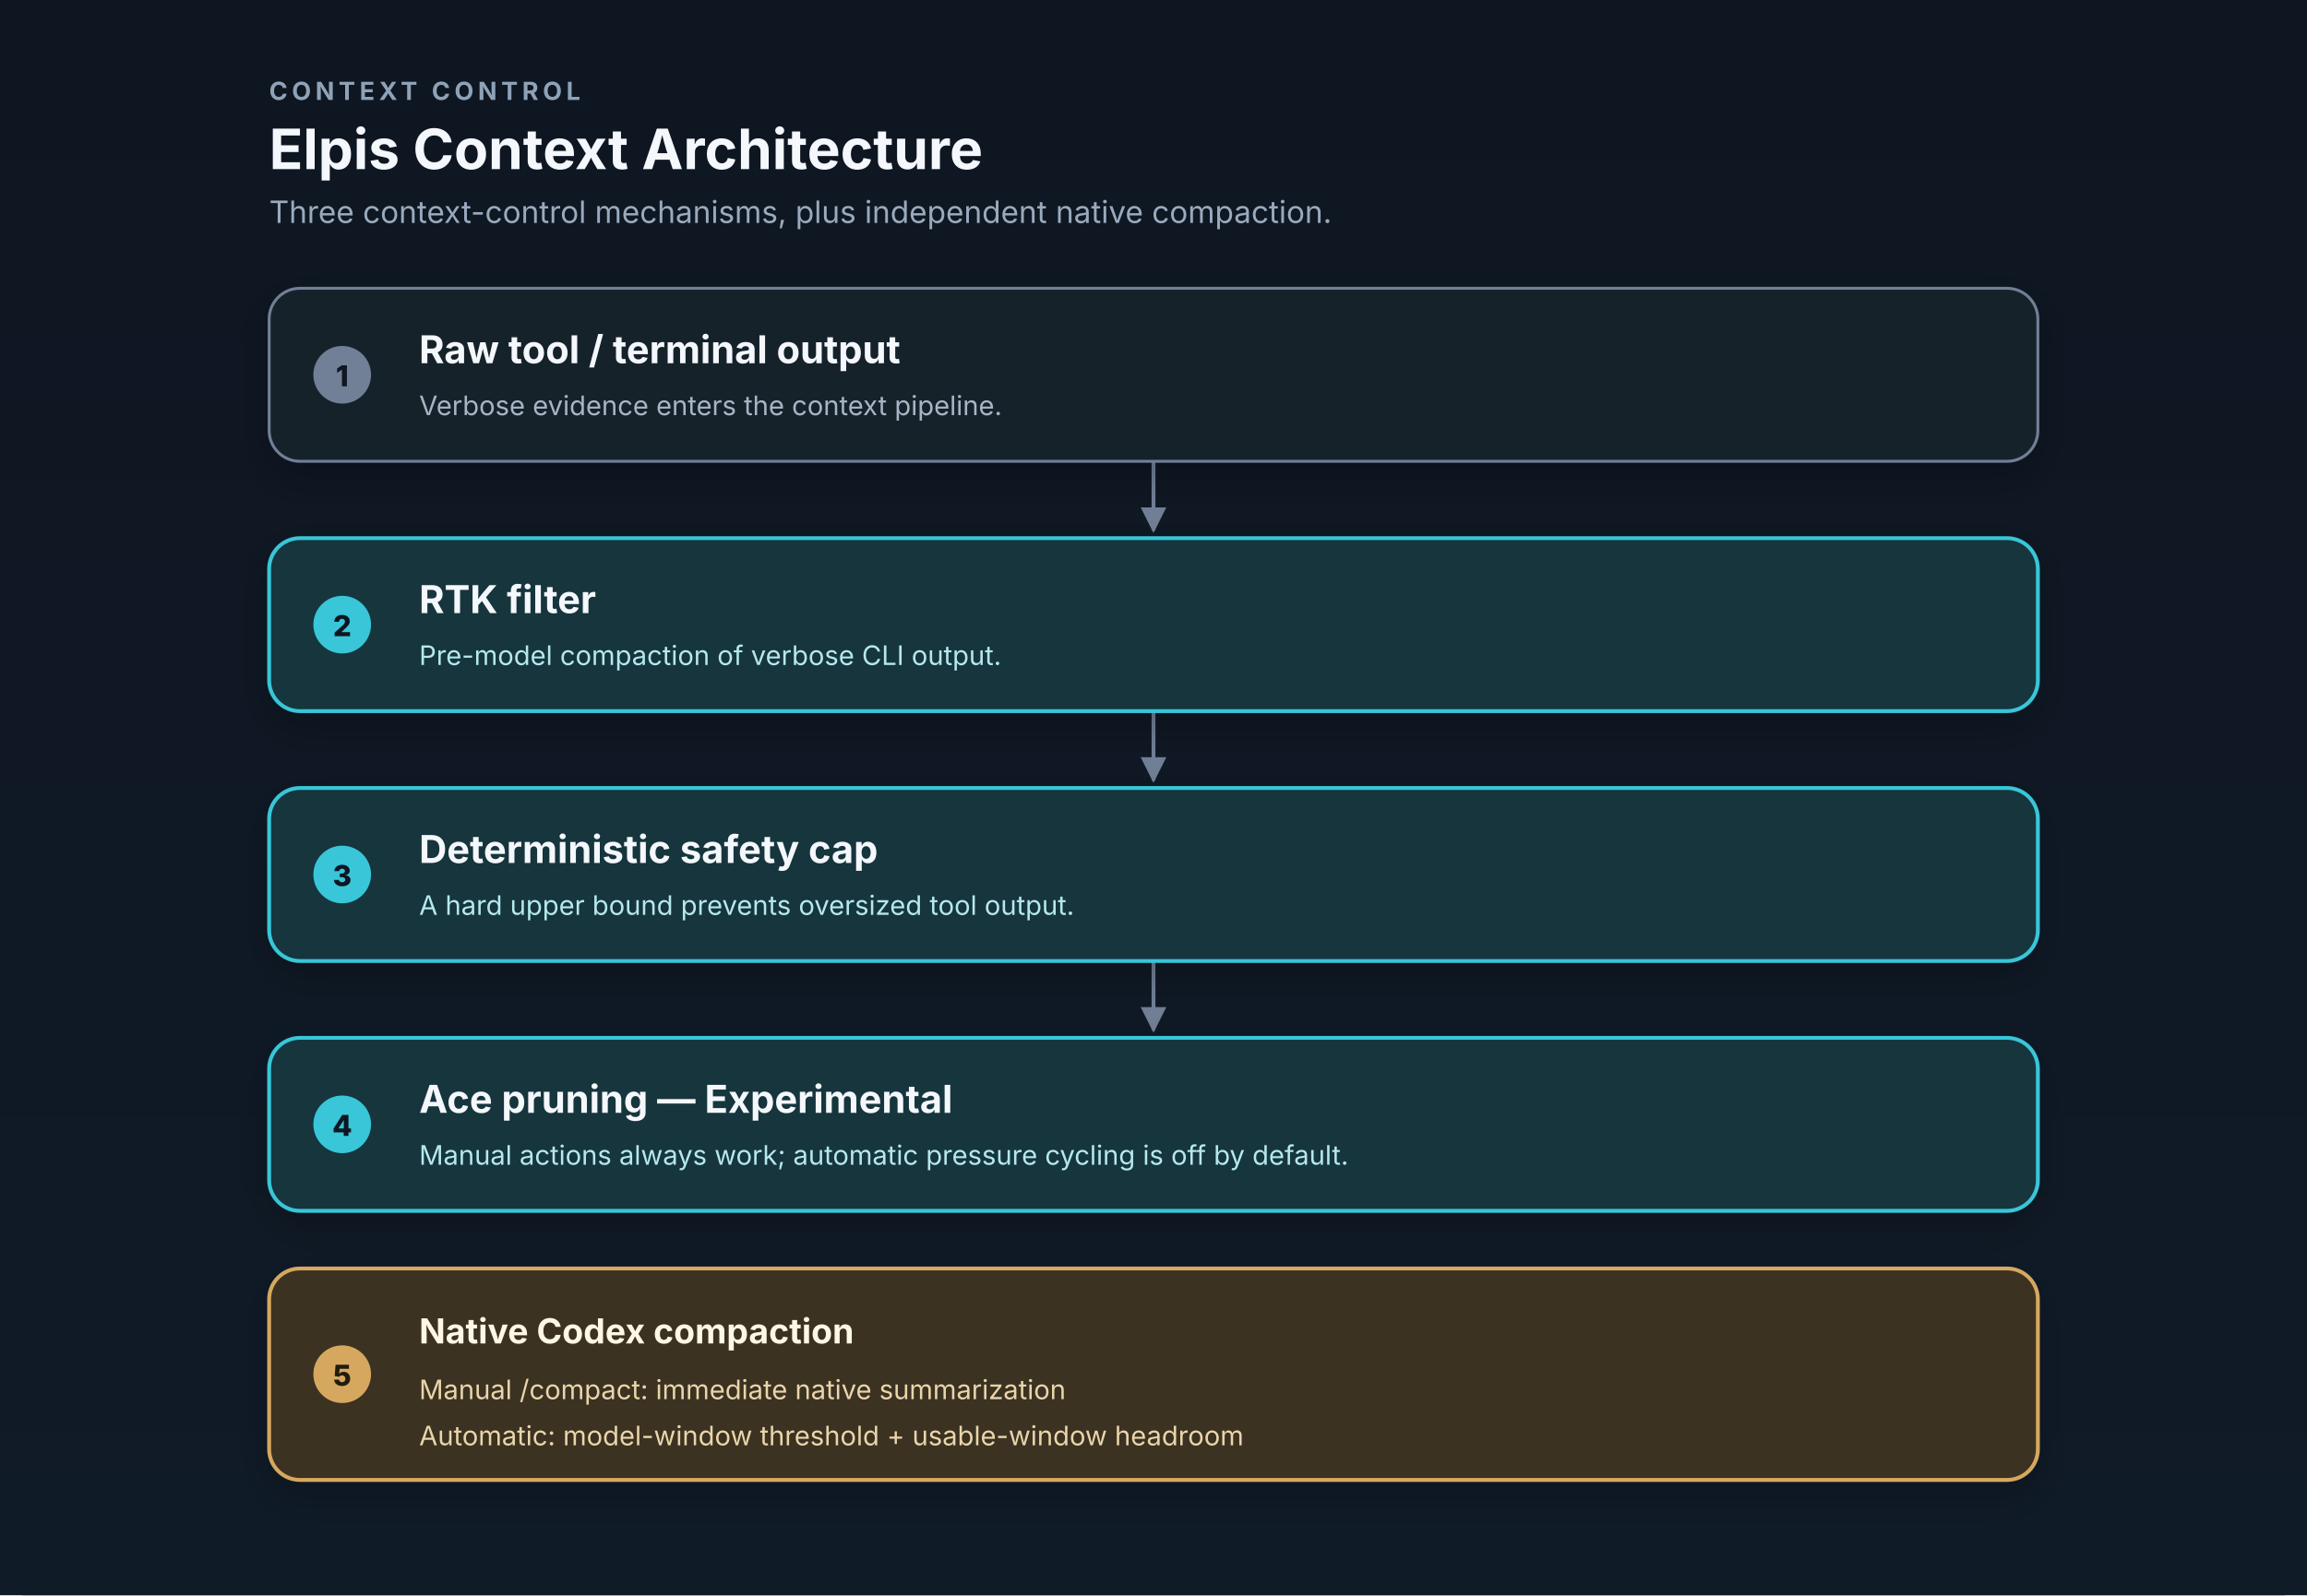
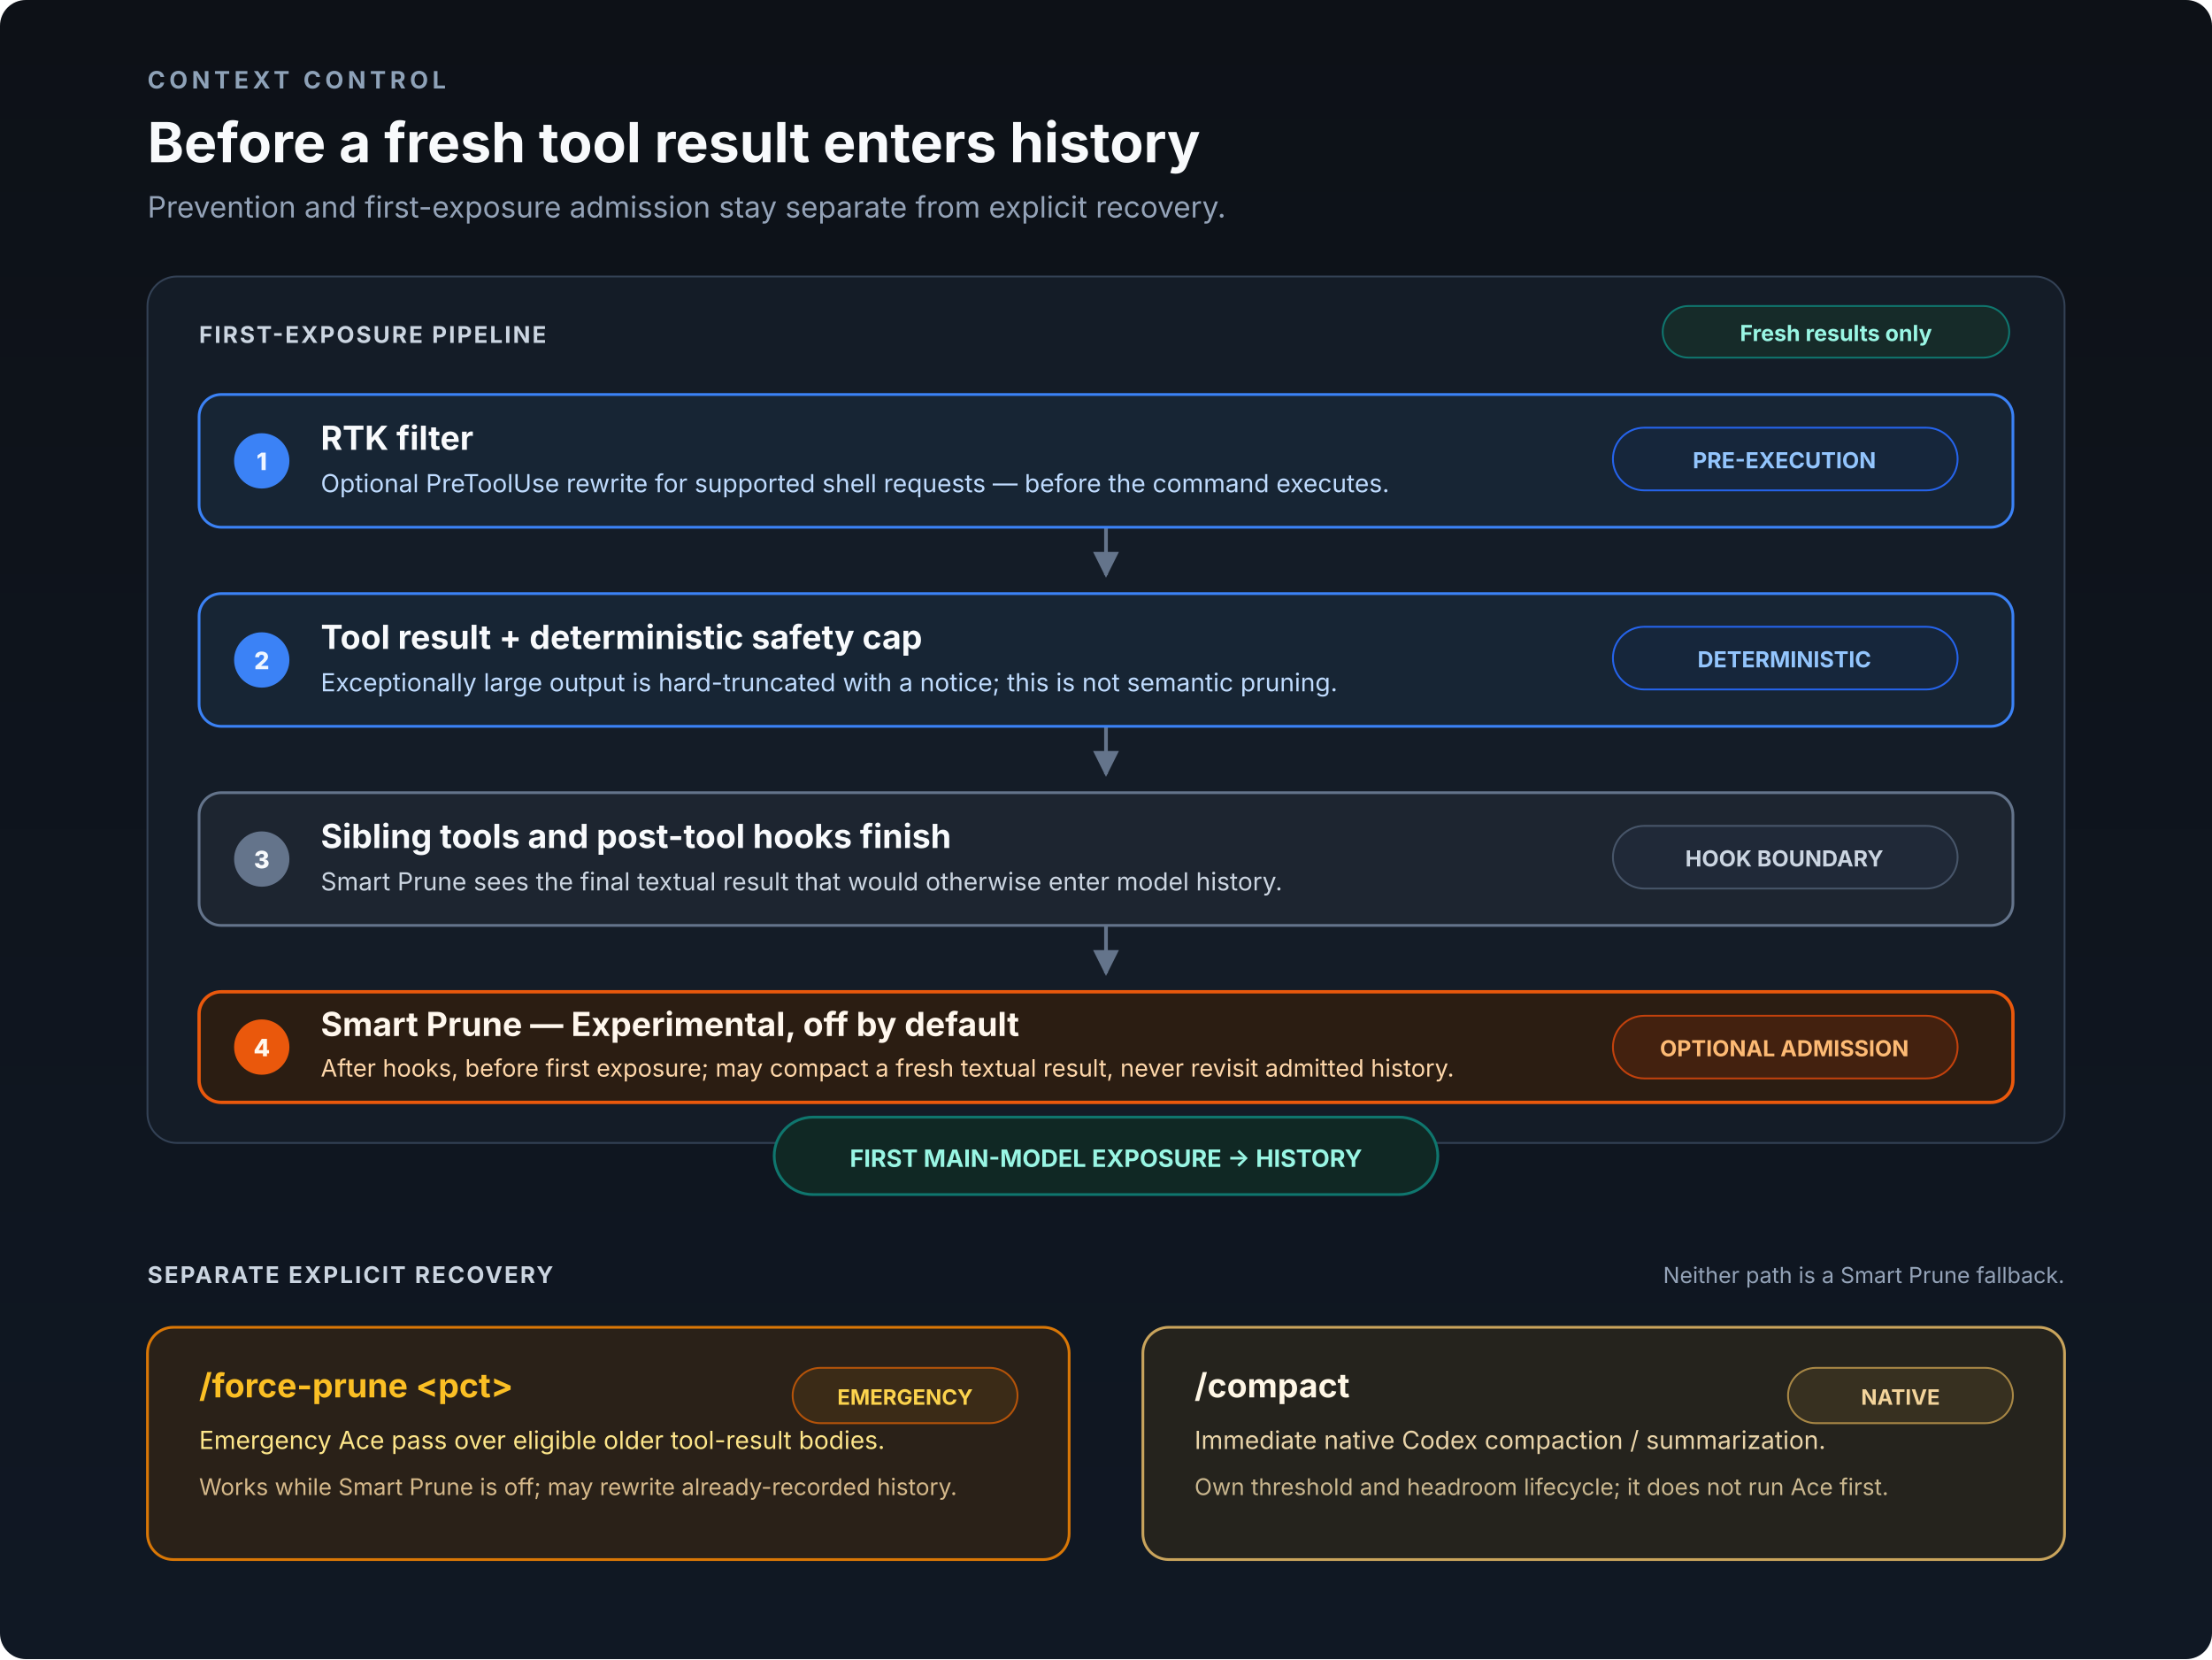
- <svg xmlns="http://www.w3.org/2000/svg" width="1200" height="830" viewBox="0 0 1200 830" role="img" aria-labelledby="title desc">
-   <rect x="0" y="0" width="1200" height="830" fill="#0d1117" rx="12" />
+ <svg xmlns="http://www.w3.org/2000/svg" width="1200" height="900" viewBox="0 0 1200 900" role="img" aria-labelledby="title desc" style="font-family: Inter, ui-sans-serif, system-ui, sans-serif;">
  <defs>
-     <linearGradient id="bg" x1="0" y1="0" x2="0" y2="1">
-       <stop offset="0" stop-color="#0e1621" />
-       <stop offset="1" stop-color="#101b28" />
+     <linearGradient id="background" x1="0" y1="0" x2="0" y2="1">
+       <stop offset="0" stop-color="#0d1117" />
+       <stop offset="1" stop-color="#101824" />
    </linearGradient>
-     <filter id="shadow" x="-20%" y="-20%" width="140%" height="150%">
-       <feDropShadow dx="0" dy="8" stdDeviation="10" flood-color="#000000" flood-opacity="0.22" />
-     </filter>
-     <marker id="arrow" viewBox="0 0 12 12" refX="10" refY="6" markerWidth="8" markerHeight="8" orient="auto-start-reverse">
-       <path d="M 1 1 L 11 6 L 1 11 z" fill="#718096" />
+     <marker id="arrow" viewBox="0 0 10 10" refX="9" refY="5" markerWidth="7" markerHeight="7" orient="auto">
+       <path d="M0 0 L10 5 L0 10 Z" fill="#64748b" />
    </marker>
  </defs>
-   <rect width="1200" height="830" fill="url(#bg)" />
-   <text x="140" y="52" fill="#8ea2b8" font-family="Inter, ui-sans-serif, system-ui, sans-serif" font-size="13" font-weight="700" letter-spacing="2.2">CONTEXT CONTROL</text>
-   <text x="140" y="88" fill="#f4f7fb" font-family="Inter, ui-sans-serif, system-ui, sans-serif" font-size="29" font-weight="700">Elpis Context Architecture</text>
-   <text x="140" y="116" fill="#9aaabd" font-family="Inter, ui-sans-serif, system-ui, sans-serif" font-size="16">Three context-control mechanisms, plus independent native compaction.</text>
-   <g stroke="#718096" stroke-width="2" marker-end="url(#arrow)">
-     <line x1="600" y1="240" x2="600" y2="276" />
-     <line x1="600" y1="370" x2="600" y2="406" />
-     <line x1="600" y1="500" x2="600" y2="536" />
+   <rect width="1200" height="900" rx="14" fill="url(#background)" />
+   <text x="80" y="48" fill="#8ea2b8" font-size="13" font-weight="700" letter-spacing="2.2">CONTEXT CONTROL</text>
+   <text x="80" y="88" fill="#f8fafc" font-size="30" font-weight="750">Before a fresh tool result enters history</text>
+   <text x="80" y="118" fill="#94a3b8" font-size="16">Prevention and first-exposure admission stay separate from explicit recovery.</text>
+   <rect x="80" y="150" width="1040" height="470" rx="16" fill="#141c27" stroke="#334155" />
+   <text x="108" y="186" fill="#cbd5e1" font-size="12.5" font-weight="700" letter-spacing="1">FIRST-EXPOSURE PIPELINE</text>
+   <rect x="902" y="166" width="188" height="28" rx="14" fill="#162b29" stroke="#0f766e" />
+   <text x="996" y="185" fill="#99f6e4" font-size="12" font-weight="700" text-anchor="middle">Fresh results only</text>
+   <g stroke="#64748b" stroke-width="2" marker-end="url(#arrow)">
+     <line x1="600" y1="286" x2="600" y2="312" />
+     <line x1="600" y1="394" x2="600" y2="420" />
+     <line x1="600" y1="502" x2="600" y2="528" />
  </g>
-   <g filter="url(#shadow)" font-family="Inter, ui-sans-serif, system-ui, sans-serif">
-     <rect x="140" y="150" width="920" height="90" rx="16" fill="#17212b" stroke="#718096" stroke-width="1.5" />
-     <circle cx="178" cy="195" r="15" fill="#718096" />
-     <text x="178" y="201" fill="#0e1621" font-size="15" font-weight="800" text-anchor="middle">1</text>
-     <text x="218" y="189" fill="#f4f7fb" font-size="20" font-weight="700">Raw tool / terminal output</text>
-     <text x="218" y="216" fill="#a7b5c5" font-size="14">Verbose evidence enters the context pipeline.</text>
-     <rect x="140" y="280" width="920" height="90" rx="16" fill="#15343d" stroke="#39c6d8" stroke-width="2" />
-     <circle cx="178" cy="325" r="15" fill="#39c6d8" />
-     <text x="178" y="331" fill="#0e1621" font-size="15" font-weight="800" text-anchor="middle">2</text>
-     <text x="218" y="319" fill="#f4f7fb" font-size="20" font-weight="700">RTK filter</text>
-     <text x="218" y="346" fill="#b5e8ed" font-size="14">Pre-model compaction of verbose CLI output.</text>
-     <rect x="140" y="410" width="920" height="90" rx="16" fill="#15343d" stroke="#39c6d8" stroke-width="2" />
-     <circle cx="178" cy="455" r="15" fill="#39c6d8" />
-     <text x="178" y="461" fill="#0e1621" font-size="15" font-weight="800" text-anchor="middle">3</text>
-     <text x="218" y="449" fill="#f4f7fb" font-size="20" font-weight="700">Deterministic safety cap</text>
-     <text x="218" y="476" fill="#b5e8ed" font-size="14">A hard upper bound prevents oversized tool output.</text>
-     <rect x="140" y="540" width="920" height="90" rx="16" fill="#15343d" stroke="#39c6d8" stroke-width="2" />
-     <circle cx="178" cy="585" r="15" fill="#39c6d8" />
-     <text x="178" y="591" fill="#0e1621" font-size="15" font-weight="800" text-anchor="middle">4</text>
-     <text x="218" y="579" fill="#f4f7fb" font-size="20" font-weight="700">Ace pruning — Experimental</text>
-     <text x="218" y="606" fill="#b5e8ed" font-size="14">Manual actions always work; automatic pressure cycling is off by default.</text>
-     <rect x="140" y="660" width="920" height="110" rx="16" fill="#3a3022" stroke="#d6a85f" stroke-width="2" />
-     <circle cx="178" cy="715" r="15" fill="#d6a85f" />
-     <text x="178" y="721" fill="#211a10" font-size="15" font-weight="800" text-anchor="middle">5</text>
-     <text x="218" y="699" fill="#fff7e6" font-size="18" font-weight="700">Native Codex compaction</text>
-     <text x="218" y="728" fill="#ead5aa" font-size="14">Manual /compact: immediate native summarization</text>
-     <text x="218" y="752" fill="#ead5aa" font-size="14">Automatic: model-window threshold + usable-window headroom</text>
-   </g>
+   <rect x="108" y="214" width="984" height="72" rx="12" fill="#172534" stroke="#3b82f6" stroke-width="1.5" />
+   <circle cx="142" cy="250" r="15" fill="#3b82f6" />
+   <text x="142" y="255" fill="#eff6ff" font-size="13" font-weight="800" text-anchor="middle">1</text>
+   <text x="174" y="244" fill="#f8fafc" font-size="18" font-weight="700">RTK filter</text>
+   <text x="174" y="267" fill="#bfdbfe" font-size="13.5">Optional PreToolUse rewrite for supported shell requests — before the command executes.</text>
+   <rect x="875" y="232" width="187" height="34" rx="17" fill="#16263b" stroke="#2563eb" />
+   <text x="968" y="254" fill="#93c5fd" font-size="12" font-weight="700" text-anchor="middle">PRE-EXECUTION</text>
+   <rect x="108" y="322" width="984" height="72" rx="12" fill="#172534" stroke="#3b82f6" stroke-width="1.5" />
+   <circle cx="142" cy="358" r="15" fill="#3b82f6" />
+   <text x="142" y="363" fill="#eff6ff" font-size="13" font-weight="800" text-anchor="middle">2</text>
+   <text x="174" y="352" fill="#f8fafc" font-size="18" font-weight="700">Tool result + deterministic safety cap</text>
+   <text x="174" y="375" fill="#bfdbfe" font-size="13.5">Exceptionally large output is hard-truncated with a notice; this is not semantic pruning.</text>
+   <rect x="875" y="340" width="187" height="34" rx="17" fill="#16263b" stroke="#2563eb" />
+   <text x="968" y="362" fill="#93c5fd" font-size="12" font-weight="700" text-anchor="middle">DETERMINISTIC</text>
+   <rect x="108" y="430" width="984" height="72" rx="12" fill="#1d2530" stroke="#64748b" stroke-width="1.5" />
+   <circle cx="142" cy="466" r="15" fill="#64748b" />
+   <text x="142" y="471" fill="#f8fafc" font-size="13" font-weight="800" text-anchor="middle">3</text>
+   <text x="174" y="460" fill="#f8fafc" font-size="18" font-weight="700">Sibling tools and post-tool hooks finish</text>
+   <text x="174" y="483" fill="#cbd5e1" font-size="13.5">Smart Prune sees the final textual result that would otherwise enter model history.</text>
+   <rect x="875" y="448" width="187" height="34" rx="17" fill="#202938" stroke="#475569" />
+   <text x="968" y="470" fill="#cbd5e1" font-size="12" font-weight="700" text-anchor="middle">HOOK BOUNDARY</text>
+   <rect x="108" y="538" width="984" height="60" rx="12" fill="#2b1d12" stroke="#ea580c" stroke-width="1.8" />
+   <circle cx="142" cy="568" r="15" fill="#ea580c" />
+   <text x="142" y="573" fill="#fff7ed" font-size="13" font-weight="800" text-anchor="middle">4</text>
+   <text x="174" y="562" fill="#fff7ed" font-size="18" font-weight="700">Smart Prune — Experimental, off by default</text>
+   <text x="174" y="584" fill="#fed7aa" font-size="13">After hooks, before first exposure; may compact a fresh textual result, never revisit admitted history.</text>
+   <rect x="875" y="551" width="187" height="34" rx="17" fill="#43210f" stroke="#c2410c" />
+   <text x="968" y="573" fill="#fdba74" font-size="12" font-weight="700" text-anchor="middle">OPTIONAL ADMISSION</text>
+   <rect x="420" y="606" width="360" height="42" rx="21" fill="#102824" stroke="#0f766e" stroke-width="1.5" />
+   <text x="600" y="633" fill="#99f6e4" font-size="13" font-weight="700" text-anchor="middle">FIRST MAIN-MODEL EXPOSURE → HISTORY</text>
+   <text x="80" y="696" fill="#cbd5e1" font-size="12.5" font-weight="700" letter-spacing="1">SEPARATE EXPLICIT RECOVERY</text>
+   <text x="1120" y="696" fill="#94a3b8" font-size="12" text-anchor="end">Neither path is a Smart Prune fallback.</text>
+   <rect x="80" y="720" width="500" height="126" rx="14" fill="#2a2118" stroke="#d97706" stroke-width="1.5" />
+   <text x="108" y="758" fill="#fbbf24" font-size="18" font-weight="700">/force-prune &lt;pct&gt;</text>
+   <text x="108" y="786" fill="#fde68a" font-size="13.5">Emergency Ace pass over eligible older tool-result bodies.</text>
+   <text x="108" y="811" fill="#d6b98a" font-size="12.5">Works while Smart Prune is off; may rewrite already-recorded history.</text>
+   <rect x="430" y="742" width="122" height="30" rx="15" fill="#3b2b17" stroke="#b45309" />
+   <text x="491" y="762" fill="#fcd34d" font-size="11.5" font-weight="700" text-anchor="middle">EMERGENCY</text>
+   <rect x="620" y="720" width="500" height="126" rx="14" fill="#25231d" stroke="#c9a45c" stroke-width="1.5" />
+   <text x="648" y="758" fill="#fff7e6" font-size="18" font-weight="700">/compact</text>
+   <text x="648" y="786" fill="#ead5aa" font-size="13.5">Immediate native Codex compaction / summarization.</text>
+   <text x="648" y="811" fill="#c9b68e" font-size="12.5">Own threshold and headroom lifecycle; it does not run Ace first.</text>
+   <rect x="970" y="742" width="122" height="30" rx="15" fill="#373020" stroke="#a88745" />
+   <text x="1031" y="762" fill="#f3d49b" font-size="11.5" font-weight="700" text-anchor="middle">NATIVE</text>
</svg>
